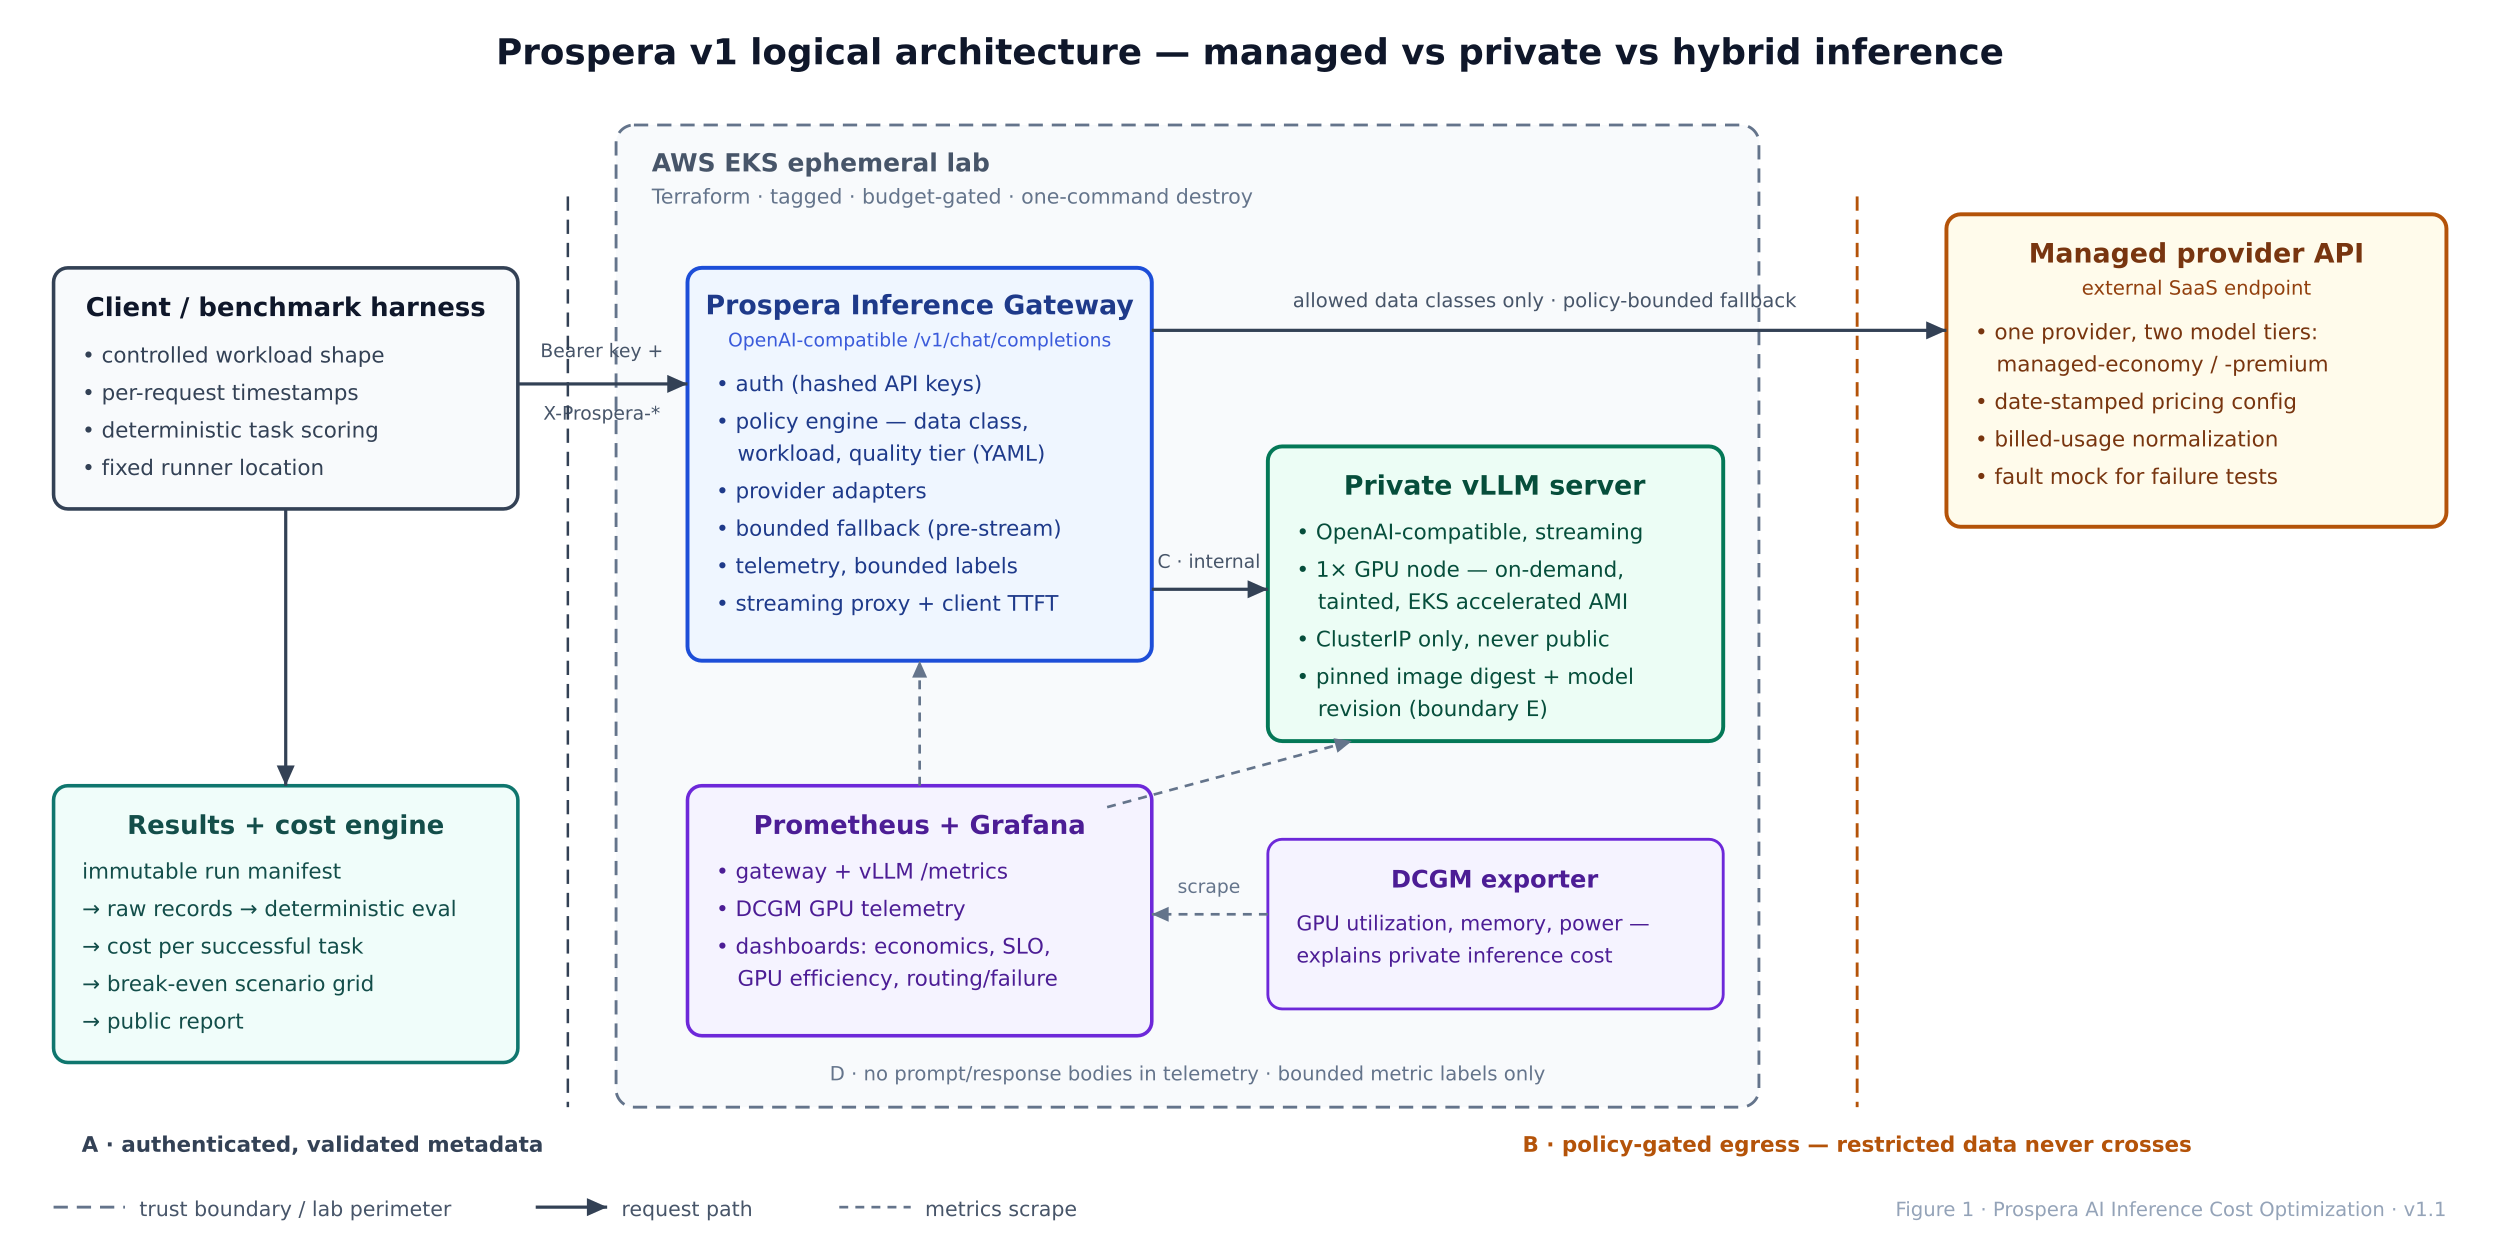
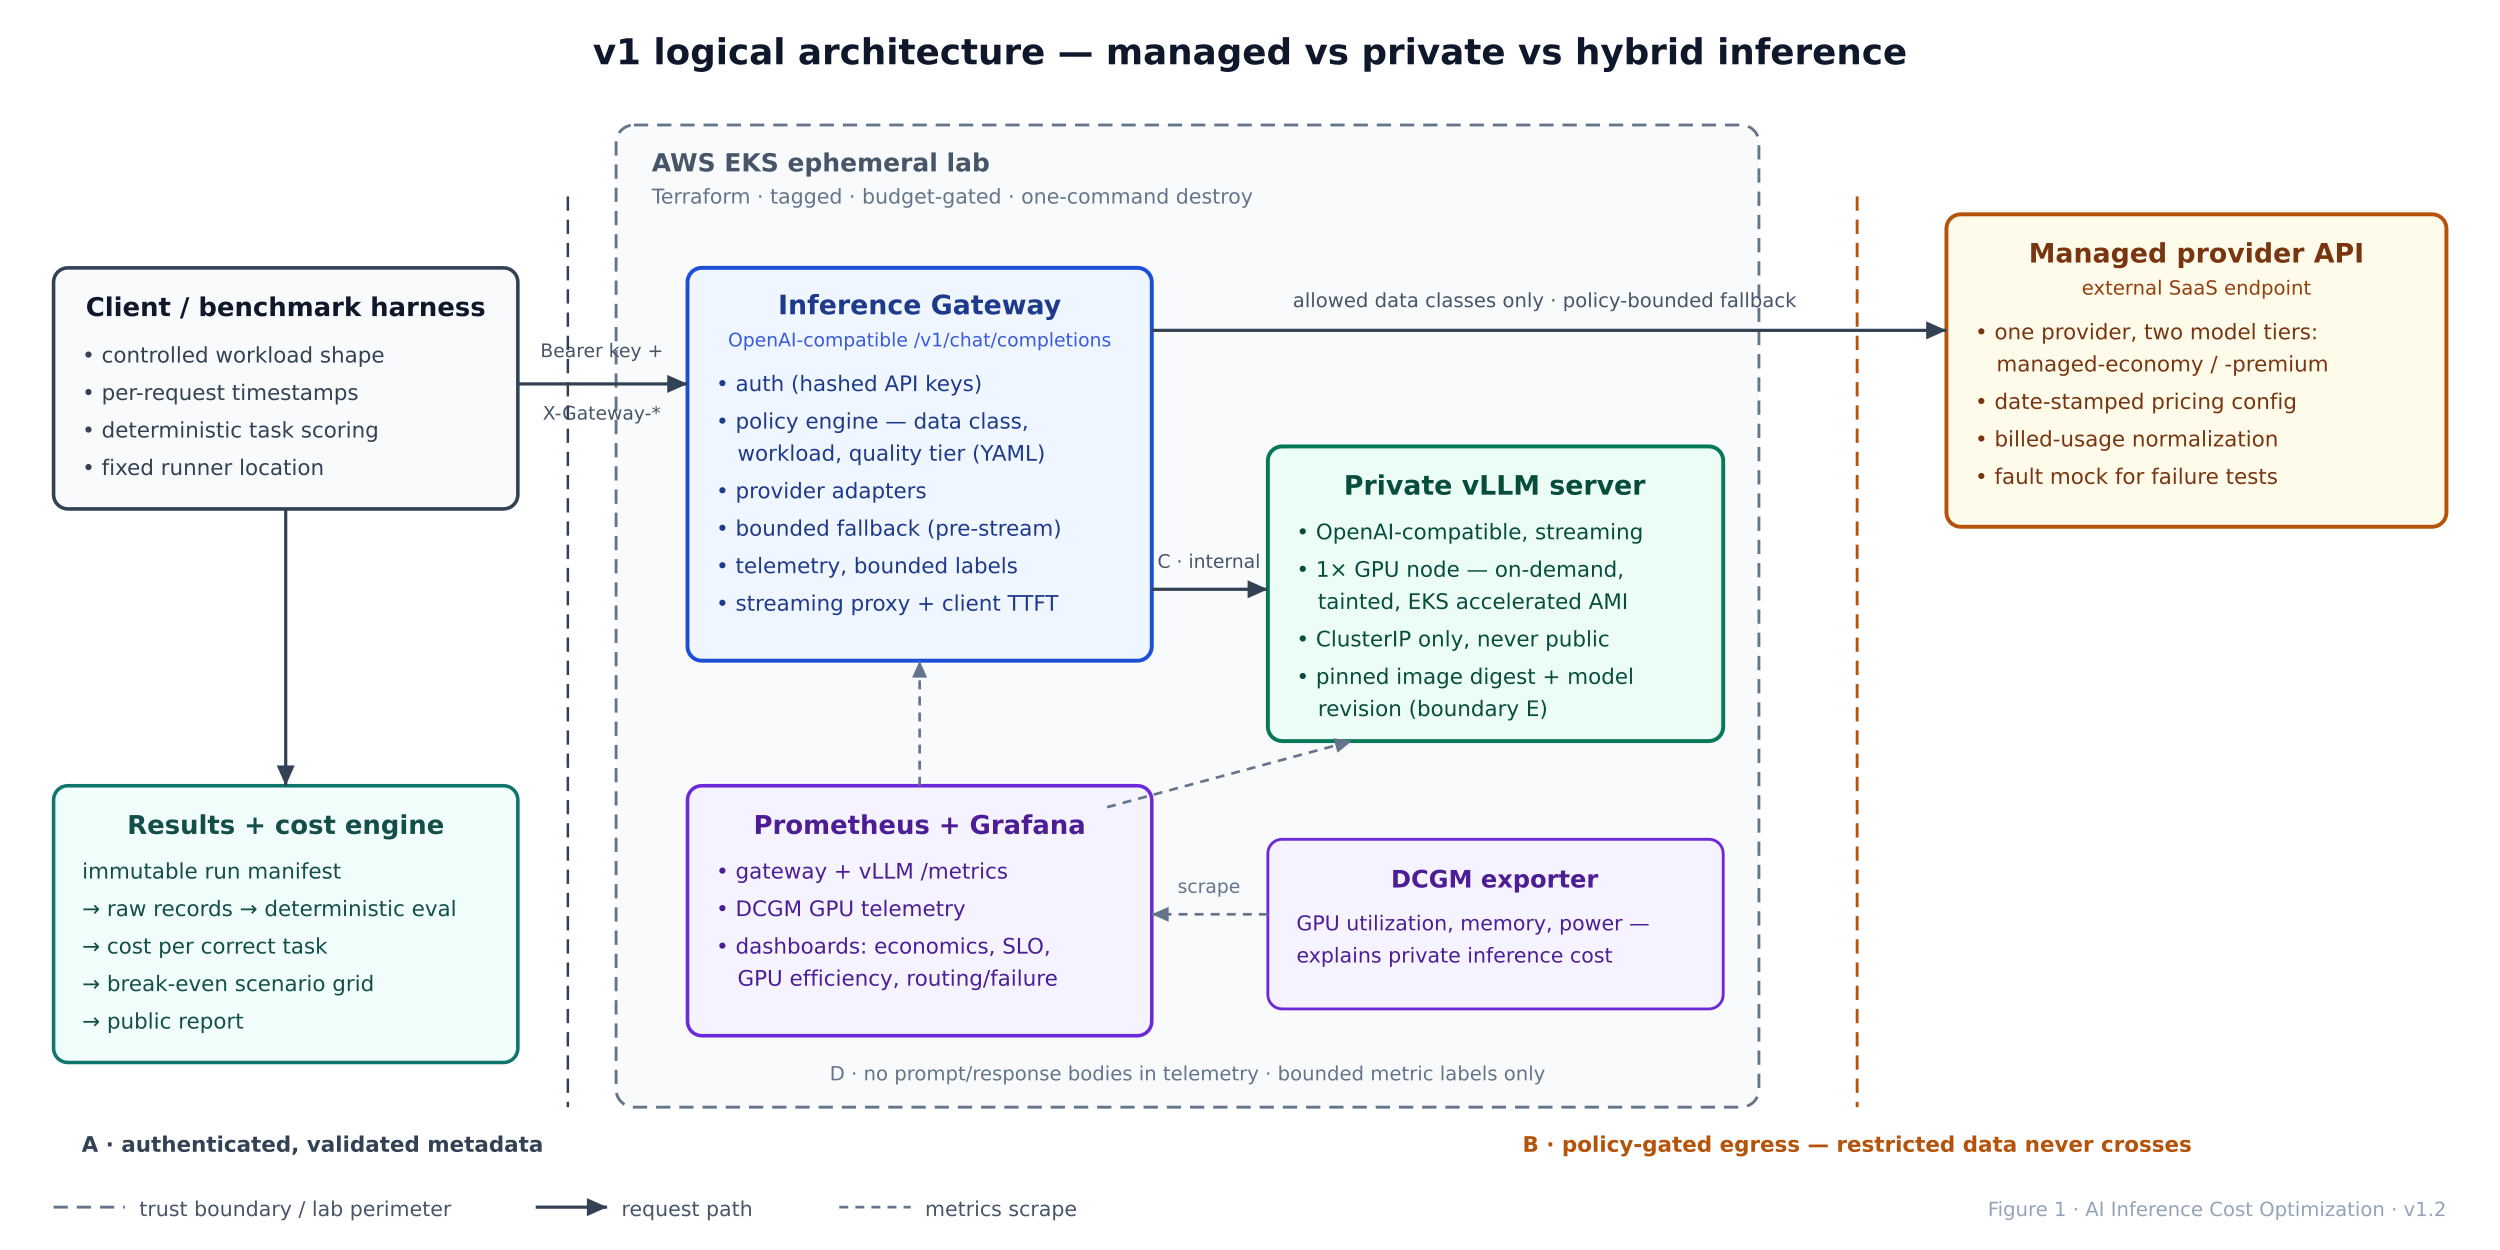
<svg xmlns="http://www.w3.org/2000/svg" viewBox="0 0 1400 700" font-family="DejaVu Sans, Helvetica, Arial, sans-serif">
  <defs>
    <marker id="arrow" viewBox="0 0 10 10" refX="9" refY="5" markerWidth="7" markerHeight="7" orient="auto-start-reverse">
      <path d="M 0 1 L 9 5 L 0 9 z" fill="#334155" />
    </marker>
    <marker id="arrowg" viewBox="0 0 10 10" refX="9" refY="5" markerWidth="7" markerHeight="7" orient="auto-start-reverse">
      <path d="M 0 1 L 9 5 L 0 9 z" fill="#64748b" />
    </marker>
  </defs>
  <rect x="0" y="0" width="1400" height="700" fill="#ffffff" />
-   <text x="700" y="36" text-anchor="middle" font-size="20" font-weight="bold" fill="#0f172a">Prospera v1 logical architecture — managed vs private vs hybrid inference</text>
+   <text x="700" y="36" text-anchor="middle" font-size="20" font-weight="bold" fill="#0f172a">v1 logical architecture — managed vs private vs hybrid inference</text>
  <rect x="345" y="70" width="640" height="550" rx="10" fill="#f8fafc" stroke="#64748b" stroke-width="1.6" stroke-dasharray="8 5" />
  <text x="365" y="96" font-size="14" font-weight="bold" fill="#475569">AWS EKS ephemeral lab</text>
  <text x="365" y="114" font-size="11.5" fill="#64748b">Terraform · tagged · budget-gated · one-command destroy</text>
  <rect x="30" y="150" width="260" height="135" rx="8" fill="#f8fafc" stroke="#334155" stroke-width="2" />
  <text x="160" y="177" text-anchor="middle" font-size="14.5" font-weight="bold" fill="#0f172a">Client / benchmark harness</text>
  <text x="46" y="203" font-size="12" fill="#334155">• controlled workload shape</text>
  <text x="46" y="224" font-size="12" fill="#334155">• per-request timestamps</text>
  <text x="46" y="245" font-size="12" fill="#334155">• deterministic task scoring</text>
  <text x="46" y="266" font-size="12" fill="#334155">• fixed runner location</text>
  <rect x="30" y="440" width="260" height="155" rx="8" fill="#f0fdfa" stroke="#0f766e" stroke-width="2" />
  <text x="160" y="467" text-anchor="middle" font-size="14.5" font-weight="bold" fill="#134e4a">Results + cost engine</text>
  <text x="46" y="492" font-size="12" fill="#134e4a">immutable run manifest</text>
  <text x="46" y="513" font-size="12" fill="#134e4a">→ raw records → deterministic eval</text>
-   <text x="46" y="534" font-size="12" fill="#134e4a">→ cost per successful task</text>
+   <text x="46" y="534" font-size="12" fill="#134e4a">→ cost per correct task</text>
  <text x="46" y="555" font-size="12" fill="#134e4a">→ break-even scenario grid</text>
  <text x="46" y="576" font-size="12" fill="#134e4a">→ public report</text>
  <line x1="160" y1="285" x2="160" y2="440" stroke="#334155" stroke-width="1.8" marker-end="url(#arrow)" />
  <rect x="385" y="150" width="260" height="220" rx="8" fill="#eff6ff" stroke="#1d4ed8" stroke-width="2.2" />
-   <text x="515" y="176" text-anchor="middle" font-size="15" font-weight="bold" fill="#1e3a8a">Prospera Inference Gateway</text>
+   <text x="515" y="176" text-anchor="middle" font-size="15" font-weight="bold" fill="#1e3a8a">Inference Gateway</text>
  <text x="515" y="194" text-anchor="middle" font-size="10.5" fill="#3b5bdb">OpenAI-compatible /v1/chat/completions</text>
  <text x="401" y="219" font-size="12" fill="#1e3a8a">• auth (hashed API keys)</text>
  <text x="401" y="240" font-size="12" fill="#1e3a8a">• policy engine — data class,</text>
  <text x="413" y="258" font-size="12" fill="#1e3a8a">workload, quality tier (YAML)</text>
  <text x="401" y="279" font-size="12" fill="#1e3a8a">• provider adapters</text>
  <text x="401" y="300" font-size="12" fill="#1e3a8a">• bounded fallback (pre-stream)</text>
  <text x="401" y="321" font-size="12" fill="#1e3a8a">• telemetry, bounded labels</text>
  <text x="401" y="342" font-size="12" fill="#1e3a8a">• streaming proxy + client TTFT</text>
  <line x1="290" y1="215" x2="385" y2="215" stroke="#334155" stroke-width="1.8" marker-end="url(#arrow)" />
  <text x="337" y="200" text-anchor="middle" font-size="10.5" fill="#475569">Bearer key +</text>
-   <text x="337" y="235" text-anchor="middle" font-size="10.5" fill="#475569">X-Prospera-*</text>
+   <text x="337" y="235" text-anchor="middle" font-size="10.5" fill="#475569">X-Gateway-*</text>
  <rect x="1090" y="120" width="280" height="175" rx="8" fill="#fffbeb" stroke="#b45309" stroke-width="2.2" />
  <text x="1230" y="147" text-anchor="middle" font-size="15" font-weight="bold" fill="#78350f">Managed provider API</text>
  <text x="1230" y="165" text-anchor="middle" font-size="11" fill="#92400e">external SaaS endpoint</text>
  <text x="1106" y="190" font-size="12" fill="#78350f">• one provider, two model tiers:</text>
  <text x="1118" y="208" font-size="12" fill="#78350f">managed-economy / -premium</text>
  <text x="1106" y="229" font-size="12" fill="#78350f">• date-stamped pricing config</text>
  <text x="1106" y="250" font-size="12" fill="#78350f">• billed-usage normalization</text>
  <text x="1106" y="271" font-size="12" fill="#78350f">• fault mock for failure tests</text>
  <line x1="645" y1="185" x2="1090" y2="185" stroke="#334155" stroke-width="1.8" marker-end="url(#arrow)" />
  <text x="865" y="172" text-anchor="middle" font-size="11" fill="#475569">allowed data classes only · policy-bounded fallback</text>
  <rect x="710" y="250" width="255" height="165" rx="8" fill="#ecfdf5" stroke="#047857" stroke-width="2.2" />
  <text x="837" y="277" text-anchor="middle" font-size="15" font-weight="bold" fill="#064e3b">Private vLLM server</text>
  <text x="726" y="302" font-size="12" fill="#064e3b">• OpenAI-compatible, streaming</text>
  <text x="726" y="323" font-size="12" fill="#064e3b">• 1× GPU node — on-demand,</text>
  <text x="738" y="341" font-size="12" fill="#064e3b">tainted, EKS accelerated AMI</text>
  <text x="726" y="362" font-size="12" fill="#064e3b">• ClusterIP only, never public</text>
  <text x="726" y="383" font-size="12" fill="#064e3b">• pinned image digest + model</text>
  <text x="738" y="401" font-size="12" fill="#064e3b">revision (boundary E)</text>
  <line x1="645" y1="330" x2="710" y2="330" stroke="#334155" stroke-width="1.8" marker-end="url(#arrow)" />
  <text x="677" y="318" text-anchor="middle" font-size="10.5" fill="#475569">C · internal</text>
  <rect x="385" y="440" width="260" height="140" rx="8" fill="#f5f3ff" stroke="#6d28d9" stroke-width="2" />
  <text x="515" y="467" text-anchor="middle" font-size="14.5" font-weight="bold" fill="#4c1d95">Prometheus + Grafana</text>
  <text x="401" y="492" font-size="12" fill="#4c1d95">• gateway + vLLM /metrics</text>
  <text x="401" y="513" font-size="12" fill="#4c1d95">• DCGM GPU telemetry</text>
  <text x="401" y="534" font-size="12" fill="#4c1d95">• dashboards: economics, SLO,</text>
  <text x="413" y="552" font-size="12" fill="#4c1d95">GPU efficiency, routing/failure</text>
  <rect x="710" y="470" width="255" height="95" rx="8" fill="#f5f3ff" stroke="#6d28d9" stroke-width="1.6" />
  <text x="837" y="497" text-anchor="middle" font-size="13.5" font-weight="bold" fill="#4c1d95">DCGM exporter</text>
  <text x="726" y="521" font-size="11.5" fill="#4c1d95">GPU utilization, memory, power —</text>
  <text x="726" y="539" font-size="11.5" fill="#4c1d95">explains private inference cost</text>
  <line x1="515" y1="440" x2="515" y2="370" stroke="#64748b" stroke-width="1.5" stroke-dasharray="5 4" marker-end="url(#arrowg)" />
  <line x1="620" y1="452" x2="757" y2="415" stroke="#64748b" stroke-width="1.5" stroke-dasharray="5 4" marker-end="url(#arrowg)" />
  <line x1="710" y1="512" x2="645" y2="512" stroke="#64748b" stroke-width="1.5" stroke-dasharray="5 4" marker-end="url(#arrowg)" />
  <text x="677" y="500" text-anchor="middle" font-size="10.5" fill="#64748b">scrape</text>
  <text x="665" y="605" text-anchor="middle" font-size="11" fill="#64748b">D · no prompt/response bodies in telemetry · bounded metric labels only</text>
  <line x1="1040" y1="110" x2="1040" y2="620" stroke="#b45309" stroke-width="1.6" stroke-dasharray="8 5" />
  <text x="1040" y="645" text-anchor="middle" font-size="12" font-weight="bold" fill="#b45309">B · policy-gated egress — restricted data never crosses</text>
  <line x1="318" y1="110" x2="318" y2="620" stroke="#334155" stroke-width="1.4" stroke-dasharray="8 5" />
  <text x="175" y="645" text-anchor="middle" font-size="12" font-weight="bold" fill="#334155">A · authenticated, validated metadata</text>
  <line x1="30" y1="676" x2="70" y2="676" stroke="#64748b" stroke-width="1.6" stroke-dasharray="8 5" />
  <text x="78" y="681" font-size="11.5" fill="#475569">trust boundary / lab perimeter</text>
  <line x1="300" y1="676" x2="340" y2="676" stroke="#334155" stroke-width="1.8" marker-end="url(#arrow)" />
  <text x="348" y="681" font-size="11.5" fill="#475569">request path</text>
  <line x1="470" y1="676" x2="510" y2="676" stroke="#64748b" stroke-width="1.5" stroke-dasharray="5 4" />
  <text x="518" y="681" font-size="11.5" fill="#475569">metrics scrape</text>
-   <text x="1370" y="681" text-anchor="end" font-size="11" fill="#94a3b8">Figure 1 · Prospera AI Inference Cost Optimization · v1.1</text>
+   <text x="1370" y="681" text-anchor="end" font-size="11" fill="#94a3b8">Figure 1 · AI Inference Cost Optimization · v1.2</text>
</svg>
